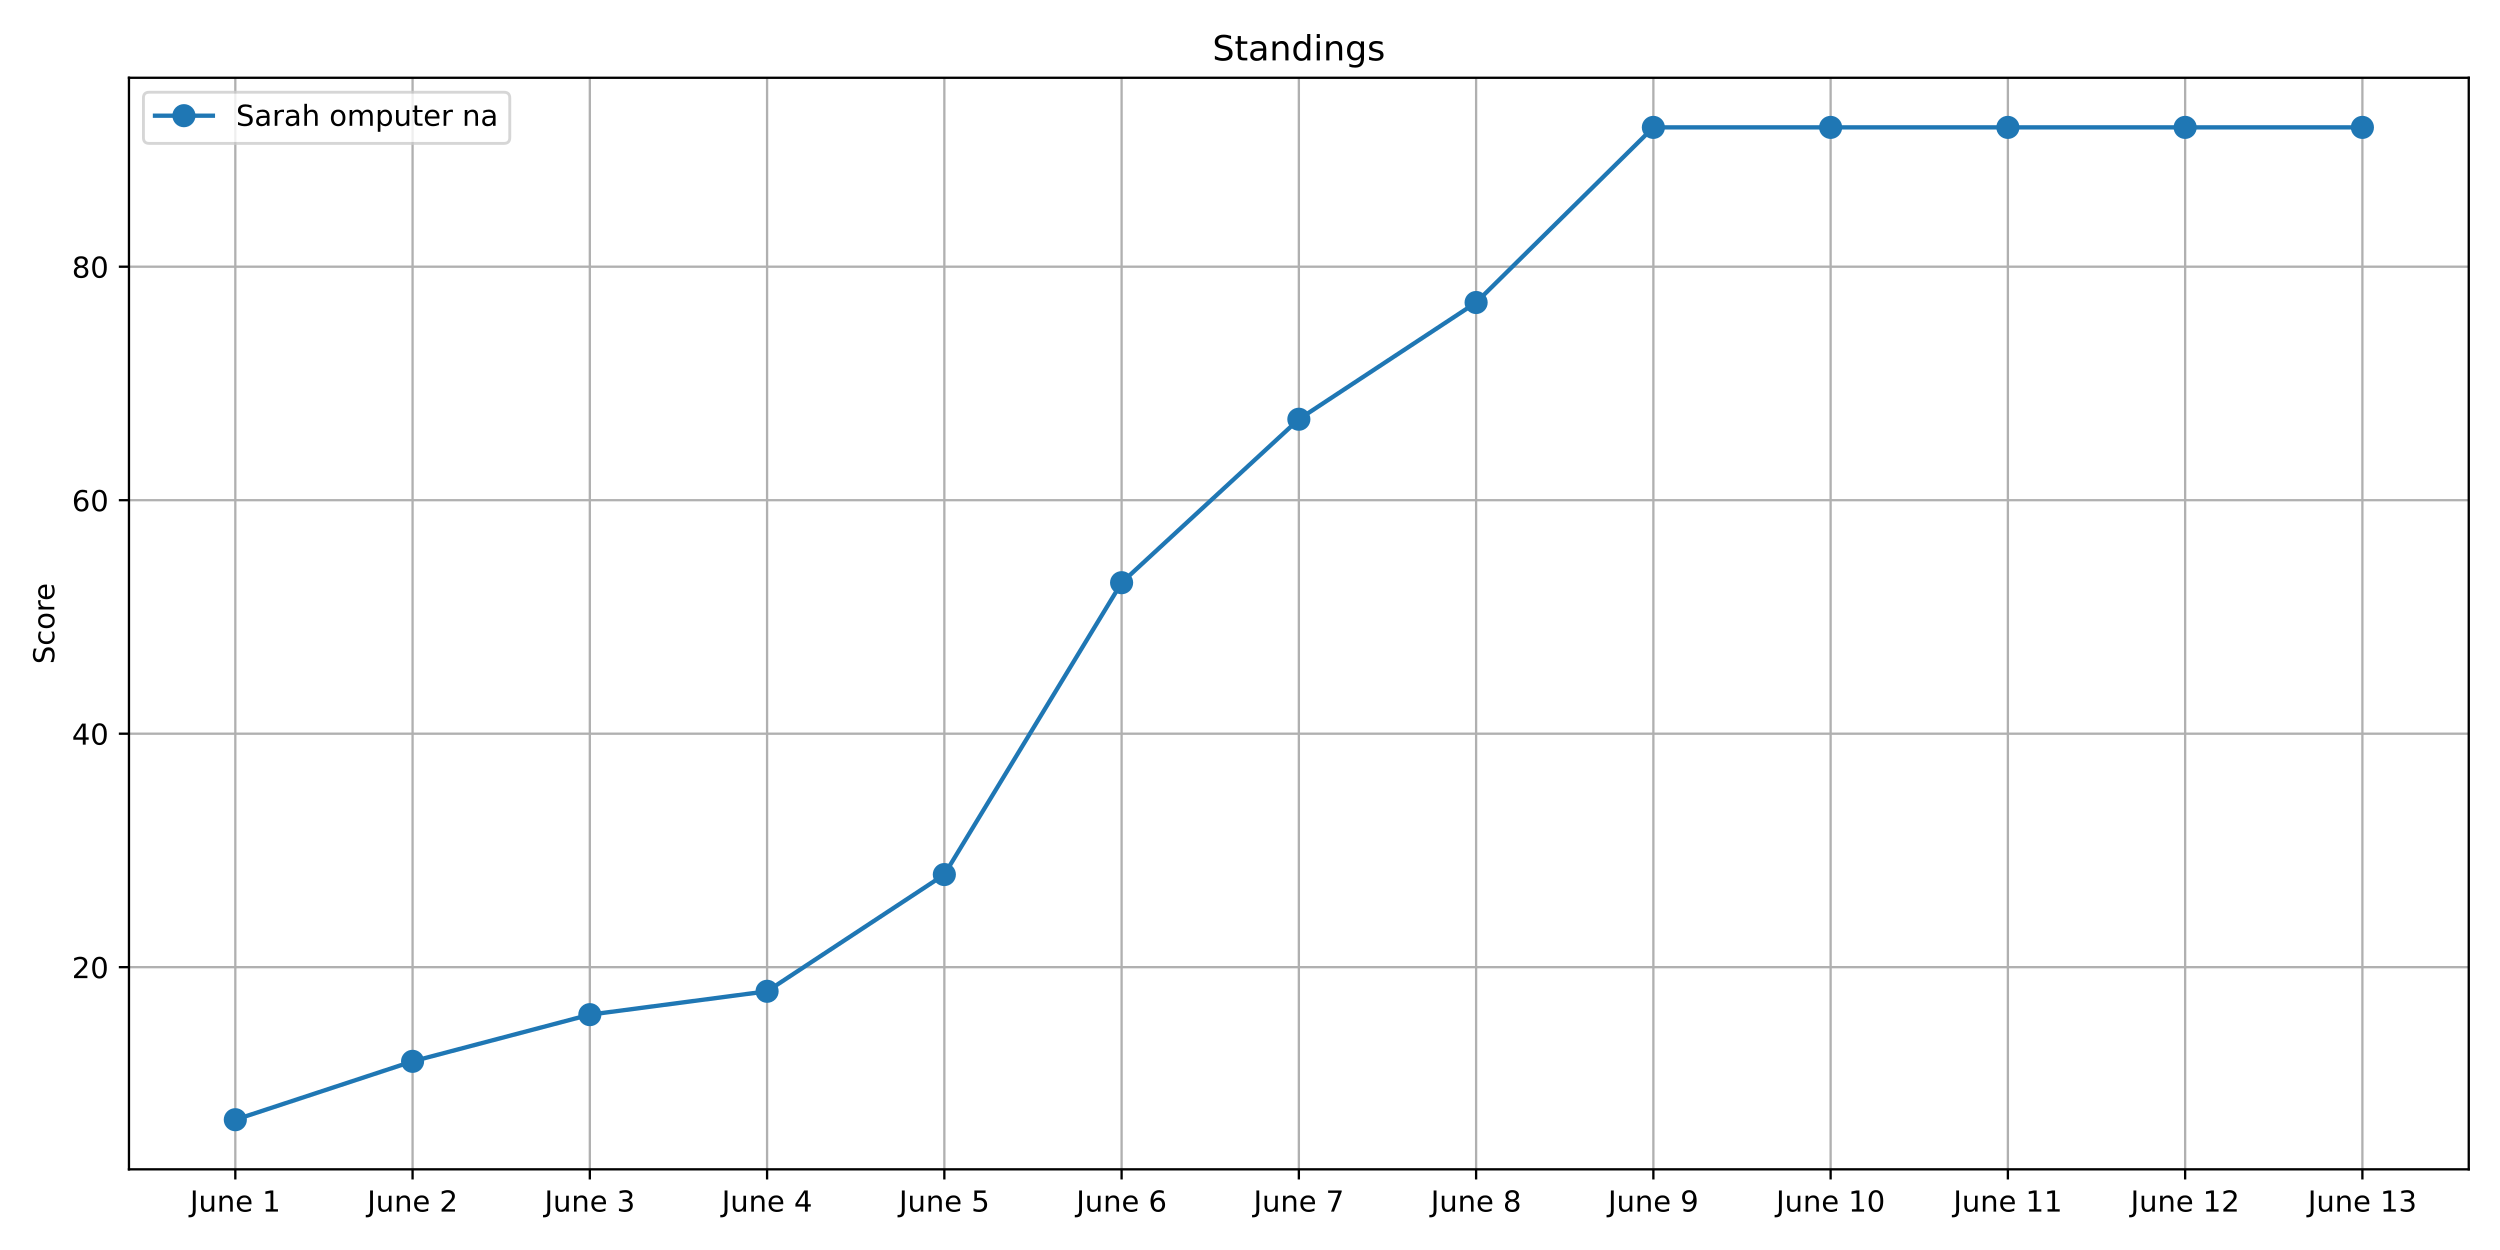
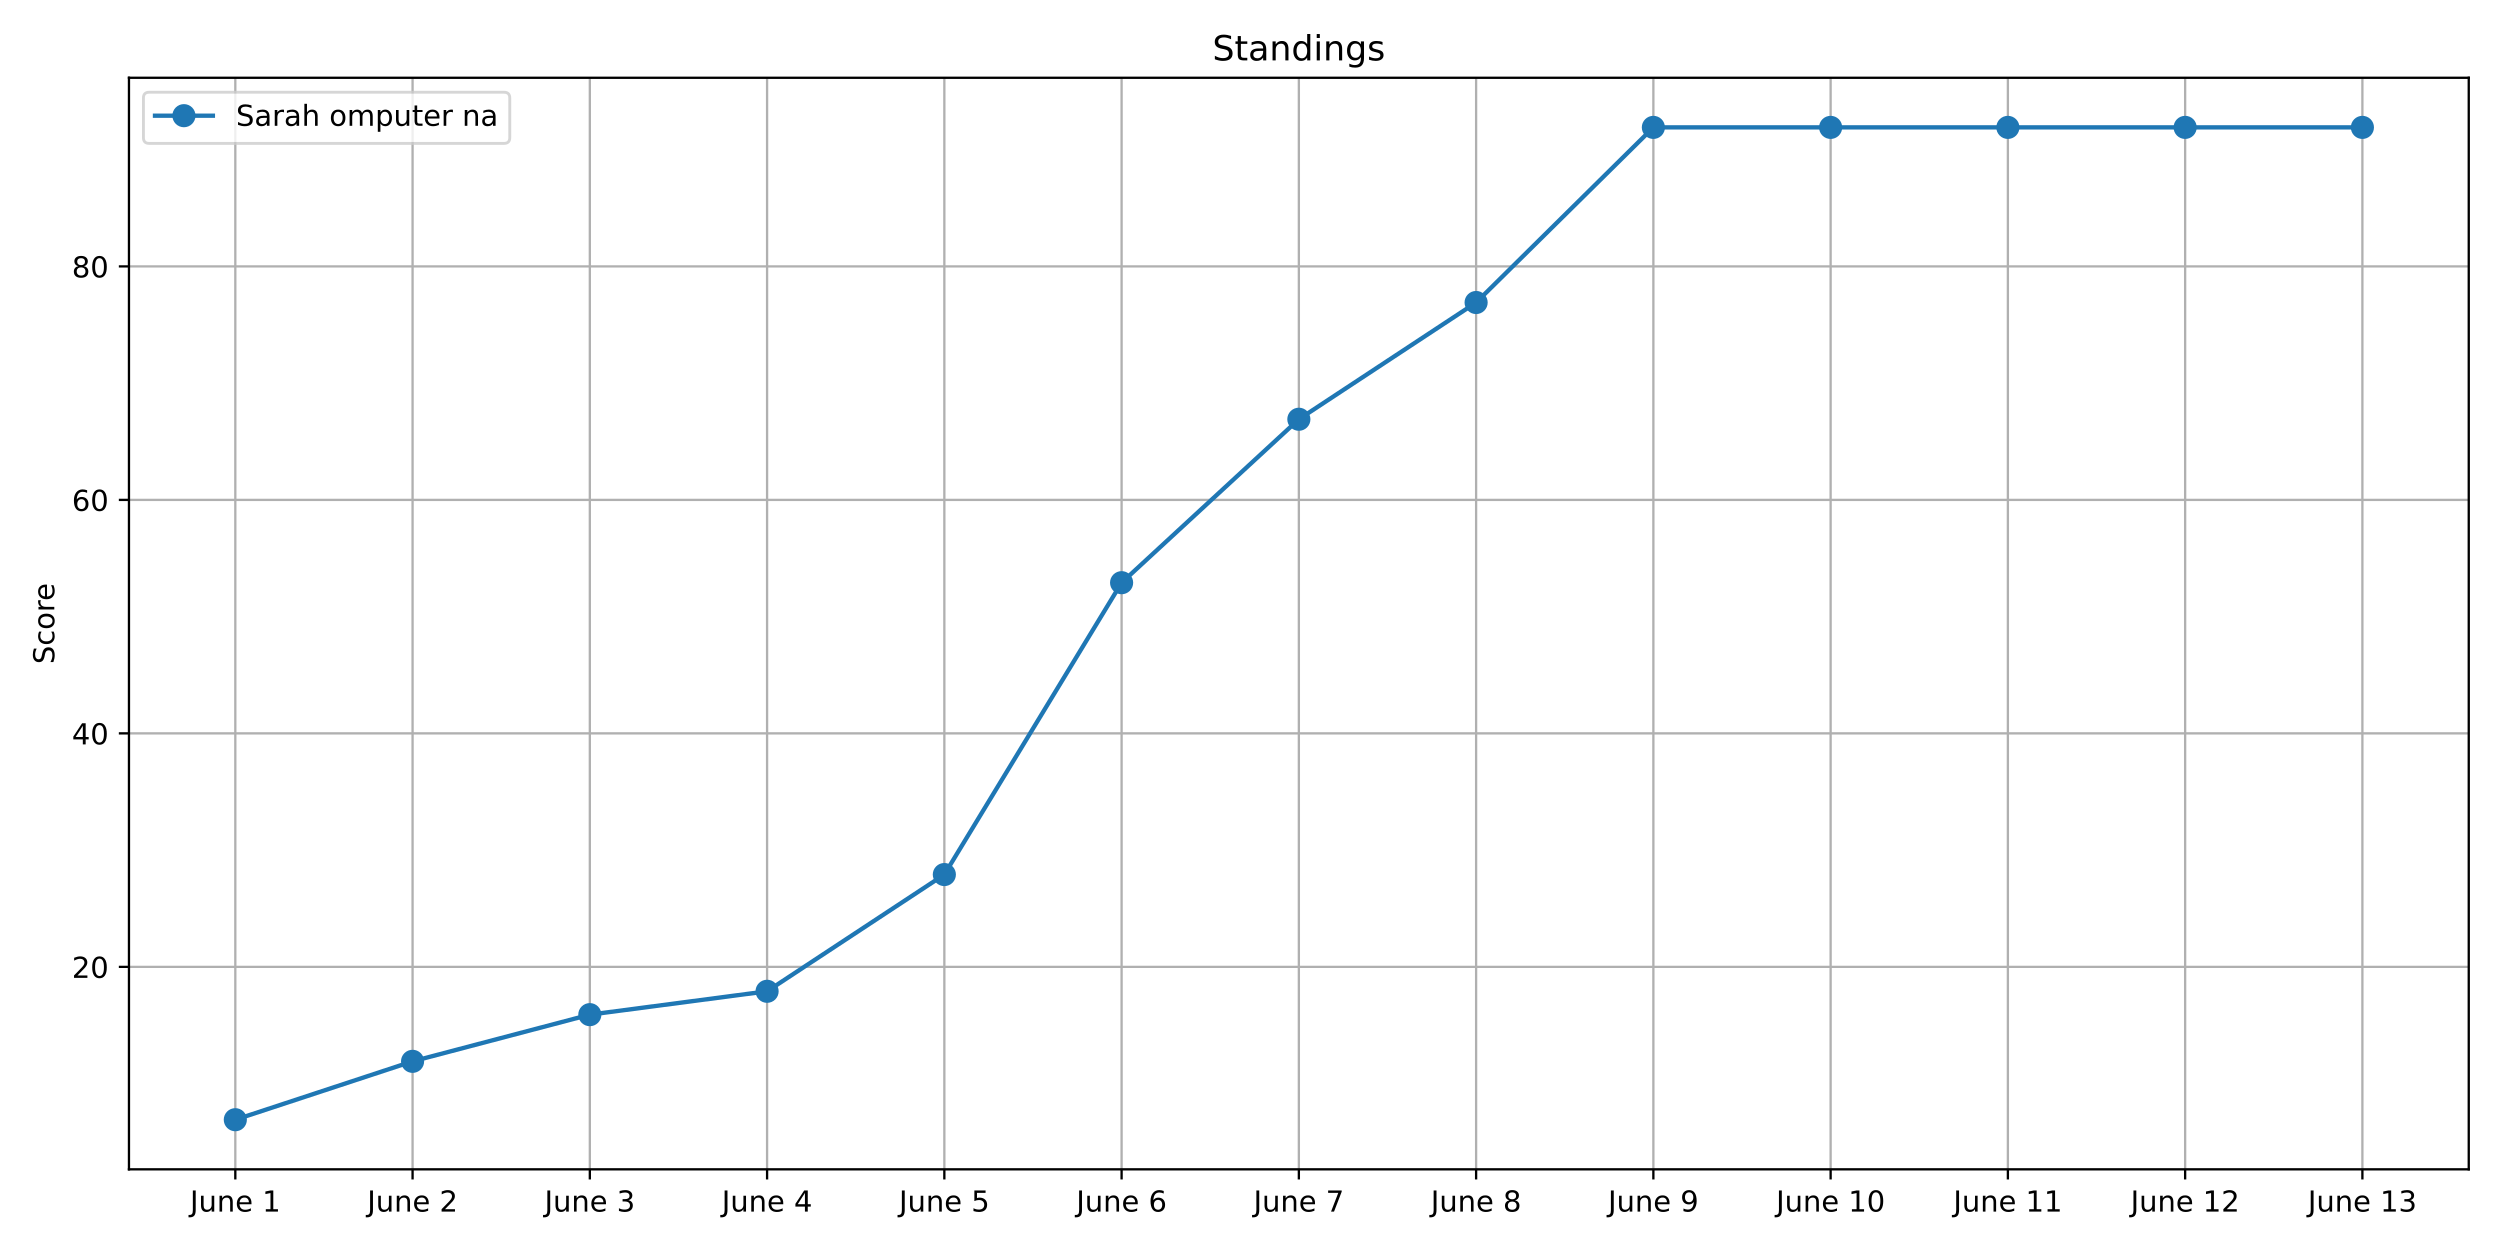
<svg xmlns="http://www.w3.org/2000/svg" xmlns:xlink="http://www.w3.org/1999/xlink" width="864pt" height="432pt" viewBox="0 0 864 432" version="1.1">
  <defs>
    <style type="text/css">*{stroke-linejoin: round; stroke-linecap: butt}</style>
  </defs>
  <g id="figure_1">
    <g id="patch_1">
      <path d="M 0 432  L 864 432  L 864 0  L 0 0  z " style="fill: #ffffff" />
    </g>
    <g id="axes_1">
      <g id="patch_2">
        <path d="M 44.57 404.12  L 853.2 404.12  L 853.2 26.88  L 44.57 26.88  z " style="fill: #ffffff" />
      </g>
      <g id="matplotlib.axis_1">
        <g id="xtick_1">
          <g id="line2d_1">
-             <path d="M 81.326 404.12  L 81.326 26.88  " clip-path="url(#pf2a5f1b191)" style="fill: none; stroke: #b0b0b0; stroke-width: 0.8; stroke-linecap: square" />
+             <path d="M 81.326 404.12  L 81.326 26.88  " clip-path="url(#p534ca5f3cb)" style="fill: none; stroke: #b0b0b0; stroke-width: 0.8; stroke-linecap: square" />
          </g>
          <g id="line2d_2">
            <defs>
-               <path id="m29b940ea93" d="M 0 0  L 0 3.5  " style="stroke: #000000; stroke-width: 0.8" />
+               <path id="mda66ce5b99" d="M 0 0  L 0 3.5  " style="stroke: #000000; stroke-width: 0.8" />
            </defs>
            <g>
-               <use xlink:href="#m29b940ea93" x="81.326" y="404.12" style="stroke: #000000; stroke-width: 0.8" />
+               <use xlink:href="#mda66ce5b99" x="81.326" y="404.12" style="stroke: #000000; stroke-width: 0.8" />
            </g>
          </g>
          <g id="text_1">
            <g transform="translate(65.66653 418.7184) scale(0.1 -0.1)">
              <defs>
                <path id="DejaVuSans-4a" d="M 628 4666  L 1259 4666  L 1259 325  Q 1259 -519 939 -900  Q 619 -1281 -91 -1281  L -331 -1281  L -331 -750  L -134 -750  Q 284 -750 456 -515  Q 628 -281 628 325  L 628 4666  z " transform="scale(0.015625)" />
                <path id="DejaVuSans-75" d="M 544 1381  L 544 3500  L 1119 3500  L 1119 1403  Q 1119 906 1312 657  Q 1506 409 1894 409  Q 2359 409 2629 706  Q 2900 1003 2900 1516  L 2900 3500  L 3475 3500  L 3475 0  L 2900 0  L 2900 538  Q 2691 219 2414 64  Q 2138 -91 1772 -91  Q 1169 -91 856 284  Q 544 659 544 1381  z M 1991 3584  L 1991 3584  z " transform="scale(0.015625)" />
                <path id="DejaVuSans-6e" d="M 3513 2113  L 3513 0  L 2938 0  L 2938 2094  Q 2938 2591 2744 2837  Q 2550 3084 2163 3084  Q 1697 3084 1428 2787  Q 1159 2491 1159 1978  L 1159 0  L 581 0  L 581 3500  L 1159 3500  L 1159 2956  Q 1366 3272 1645 3428  Q 1925 3584 2291 3584  Q 2894 3584 3203 3211  Q 3513 2838 3513 2113  z " transform="scale(0.015625)" />
                <path id="DejaVuSans-65" d="M 3597 1894  L 3597 1613  L 953 1613  Q 991 1019 1311 708  Q 1631 397 2203 397  Q 2534 397 2845 478  Q 3156 559 3463 722  L 3463 178  Q 3153 47 2828 -22  Q 2503 -91 2169 -91  Q 1331 -91 842 396  Q 353 884 353 1716  Q 353 2575 817 3079  Q 1281 3584 2069 3584  Q 2775 3584 3186 3129  Q 3597 2675 3597 1894  z M 3022 2063  Q 3016 2534 2758 2815  Q 2500 3097 2075 3097  Q 1594 3097 1305 2825  Q 1016 2553 972 2059  L 3022 2063  z " transform="scale(0.015625)" />
                <path id="DejaVuSans-20" transform="scale(0.015625)" />
                <path id="DejaVuSans-31" d="M 794 531  L 1825 531  L 1825 4091  L 703 3866  L 703 4441  L 1819 4666  L 2450 4666  L 2450 531  L 3481 531  L 3481 0  L 794 0  L 794 531  z " transform="scale(0.015625)" />
              </defs>
              <use xlink:href="#DejaVuSans-4a" />
              <use xlink:href="#DejaVuSans-75" x="29.492" />
              <use xlink:href="#DejaVuSans-6e" x="92.871" />
              <use xlink:href="#DejaVuSans-65" x="156.25" />
              <use xlink:href="#DejaVuSans-20" x="217.773" />
              <use xlink:href="#DejaVuSans-31" x="249.561" />
            </g>
          </g>
        </g>
        <g id="xtick_2">
          <g id="line2d_3">
-             <path d="M 142.586 404.12  L 142.586 26.88  " clip-path="url(#pf2a5f1b191)" style="fill: none; stroke: #b0b0b0; stroke-width: 0.8; stroke-linecap: square" />
+             <path d="M 142.586 404.12  L 142.586 26.88  " clip-path="url(#p534ca5f3cb)" style="fill: none; stroke: #b0b0b0; stroke-width: 0.8; stroke-linecap: square" />
          </g>
          <g id="line2d_4">
            <g>
-               <use xlink:href="#m29b940ea93" x="142.586" y="404.12" style="stroke: #000000; stroke-width: 0.8" />
+               <use xlink:href="#mda66ce5b99" x="142.586" y="404.12" style="stroke: #000000; stroke-width: 0.8" />
            </g>
          </g>
          <g id="text_2">
            <g transform="translate(126.9264 418.7184) scale(0.1 -0.1)">
              <defs>
                <path id="DejaVuSans-32" d="M 1228 531  L 3431 531  L 3431 0  L 469 0  L 469 531  Q 828 903 1448 1529  Q 2069 2156 2228 2338  Q 2531 2678 2651 2914  Q 2772 3150 2772 3378  Q 2772 3750 2511 3984  Q 2250 4219 1831 4219  Q 1534 4219 1204 4116  Q 875 4013 500 3803  L 500 4441  Q 881 4594 1212 4672  Q 1544 4750 1819 4750  Q 2544 4750 2975 4387  Q 3406 4025 3406 3419  Q 3406 3131 3298 2873  Q 3191 2616 2906 2266  Q 2828 2175 2409 1742  Q 1991 1309 1228 531  z " transform="scale(0.015625)" />
              </defs>
              <use xlink:href="#DejaVuSans-4a" />
              <use xlink:href="#DejaVuSans-75" x="29.492" />
              <use xlink:href="#DejaVuSans-6e" x="92.871" />
              <use xlink:href="#DejaVuSans-65" x="156.25" />
              <use xlink:href="#DejaVuSans-20" x="217.773" />
              <use xlink:href="#DejaVuSans-32" x="249.561" />
            </g>
          </g>
        </g>
        <g id="xtick_3">
          <g id="line2d_5">
-             <path d="M 203.846 404.12  L 203.846 26.88  " clip-path="url(#pf2a5f1b191)" style="fill: none; stroke: #b0b0b0; stroke-width: 0.8; stroke-linecap: square" />
+             <path d="M 203.846 404.12  L 203.846 26.88  " clip-path="url(#p534ca5f3cb)" style="fill: none; stroke: #b0b0b0; stroke-width: 0.8; stroke-linecap: square" />
          </g>
          <g id="line2d_6">
            <g>
-               <use xlink:href="#m29b940ea93" x="203.846" y="404.12" style="stroke: #000000; stroke-width: 0.8" />
+               <use xlink:href="#mda66ce5b99" x="203.846" y="404.12" style="stroke: #000000; stroke-width: 0.8" />
            </g>
          </g>
          <g id="text_3">
            <g transform="translate(188.1862 418.7184) scale(0.1 -0.1)">
              <defs>
                <path id="DejaVuSans-33" d="M 2597 2516  Q 3050 2419 3304 2112  Q 3559 1806 3559 1356  Q 3559 666 3084 287  Q 2609 -91 1734 -91  Q 1441 -91 1130 -33  Q 819 25 488 141  L 488 750  Q 750 597 1062 519  Q 1375 441 1716 441  Q 2309 441 2620 675  Q 2931 909 2931 1356  Q 2931 1769 2642 2001  Q 2353 2234 1838 2234  L 1294 2234  L 1294 2753  L 1863 2753  Q 2328 2753 2575 2939  Q 2822 3125 2822 3475  Q 2822 3834 2567 4026  Q 2313 4219 1838 4219  Q 1578 4219 1281 4162  Q 984 4106 628 3988  L 628 4550  Q 988 4650 1302 4700  Q 1616 4750 1894 4750  Q 2613 4750 3031 4423  Q 3450 4097 3450 3541  Q 3450 3153 3228 2886  Q 3006 2619 2597 2516  z " transform="scale(0.015625)" />
              </defs>
              <use xlink:href="#DejaVuSans-4a" />
              <use xlink:href="#DejaVuSans-75" x="29.492" />
              <use xlink:href="#DejaVuSans-6e" x="92.871" />
              <use xlink:href="#DejaVuSans-65" x="156.25" />
              <use xlink:href="#DejaVuSans-20" x="217.773" />
              <use xlink:href="#DejaVuSans-33" x="249.561" />
            </g>
          </g>
        </g>
        <g id="xtick_4">
          <g id="line2d_7">
-             <path d="M 265.105 404.12  L 265.105 26.88  " clip-path="url(#pf2a5f1b191)" style="fill: none; stroke: #b0b0b0; stroke-width: 0.8; stroke-linecap: square" />
+             <path d="M 265.105 404.12  L 265.105 26.88  " clip-path="url(#p534ca5f3cb)" style="fill: none; stroke: #b0b0b0; stroke-width: 0.8; stroke-linecap: square" />
          </g>
          <g id="line2d_8">
            <g>
-               <use xlink:href="#m29b940ea93" x="265.105" y="404.12" style="stroke: #000000; stroke-width: 0.8" />
+               <use xlink:href="#mda66ce5b99" x="265.105" y="404.12" style="stroke: #000000; stroke-width: 0.8" />
            </g>
          </g>
          <g id="text_4">
            <g transform="translate(249.4461 418.7184) scale(0.1 -0.1)">
              <defs>
                <path id="DejaVuSans-34" d="M 2419 4116  L 825 1625  L 2419 1625  L 2419 4116  z M 2253 4666  L 3047 4666  L 3047 1625  L 3713 1625  L 3713 1100  L 3047 1100  L 3047 0  L 2419 0  L 2419 1100  L 313 1100  L 313 1709  L 2253 4666  z " transform="scale(0.015625)" />
              </defs>
              <use xlink:href="#DejaVuSans-4a" />
              <use xlink:href="#DejaVuSans-75" x="29.492" />
              <use xlink:href="#DejaVuSans-6e" x="92.871" />
              <use xlink:href="#DejaVuSans-65" x="156.25" />
              <use xlink:href="#DejaVuSans-20" x="217.773" />
              <use xlink:href="#DejaVuSans-34" x="249.561" />
            </g>
          </g>
        </g>
        <g id="xtick_5">
          <g id="line2d_9">
-             <path d="M 326.365 404.12  L 326.365 26.88  " clip-path="url(#pf2a5f1b191)" style="fill: none; stroke: #b0b0b0; stroke-width: 0.8; stroke-linecap: square" />
+             <path d="M 326.365 404.12  L 326.365 26.88  " clip-path="url(#p534ca5f3cb)" style="fill: none; stroke: #b0b0b0; stroke-width: 0.8; stroke-linecap: square" />
          </g>
          <g id="line2d_10">
            <g>
-               <use xlink:href="#m29b940ea93" x="326.365" y="404.12" style="stroke: #000000; stroke-width: 0.8" />
+               <use xlink:href="#mda66ce5b99" x="326.365" y="404.12" style="stroke: #000000; stroke-width: 0.8" />
            </g>
          </g>
          <g id="text_5">
            <g transform="translate(310.7059 418.7184) scale(0.1 -0.1)">
              <defs>
                <path id="DejaVuSans-35" d="M 691 4666  L 3169 4666  L 3169 4134  L 1269 4134  L 1269 2991  Q 1406 3038 1543 3061  Q 1681 3084 1819 3084  Q 2600 3084 3056 2656  Q 3513 2228 3513 1497  Q 3513 744 3044 326  Q 2575 -91 1722 -91  Q 1428 -91 1123 -41  Q 819 9 494 109  L 494 744  Q 775 591 1075 516  Q 1375 441 1709 441  Q 2250 441 2565 725  Q 2881 1009 2881 1497  Q 2881 1984 2565 2268  Q 2250 2553 1709 2553  Q 1456 2553 1204 2497  Q 953 2441 691 2322  L 691 4666  z " transform="scale(0.015625)" />
              </defs>
              <use xlink:href="#DejaVuSans-4a" />
              <use xlink:href="#DejaVuSans-75" x="29.492" />
              <use xlink:href="#DejaVuSans-6e" x="92.871" />
              <use xlink:href="#DejaVuSans-65" x="156.25" />
              <use xlink:href="#DejaVuSans-20" x="217.773" />
              <use xlink:href="#DejaVuSans-35" x="249.561" />
            </g>
          </g>
        </g>
        <g id="xtick_6">
          <g id="line2d_11">
-             <path d="M 387.625 404.12  L 387.625 26.88  " clip-path="url(#pf2a5f1b191)" style="fill: none; stroke: #b0b0b0; stroke-width: 0.8; stroke-linecap: square" />
+             <path d="M 387.625 404.12  L 387.625 26.88  " clip-path="url(#p534ca5f3cb)" style="fill: none; stroke: #b0b0b0; stroke-width: 0.8; stroke-linecap: square" />
          </g>
          <g id="line2d_12">
            <g>
-               <use xlink:href="#m29b940ea93" x="387.625" y="404.12" style="stroke: #000000; stroke-width: 0.8" />
+               <use xlink:href="#mda66ce5b99" x="387.625" y="404.12" style="stroke: #000000; stroke-width: 0.8" />
            </g>
          </g>
          <g id="text_6">
            <g transform="translate(371.9658 418.7184) scale(0.1 -0.1)">
              <defs>
                <path id="DejaVuSans-36" d="M 2113 2584  Q 1688 2584 1439 2293  Q 1191 2003 1191 1497  Q 1191 994 1439 701  Q 1688 409 2113 409  Q 2538 409 2786 701  Q 3034 994 3034 1497  Q 3034 2003 2786 2293  Q 2538 2584 2113 2584  z M 3366 4563  L 3366 3988  Q 3128 4100 2886 4159  Q 2644 4219 2406 4219  Q 1781 4219 1451 3797  Q 1122 3375 1075 2522  Q 1259 2794 1537 2939  Q 1816 3084 2150 3084  Q 2853 3084 3261 2657  Q 3669 2231 3669 1497  Q 3669 778 3244 343  Q 2819 -91 2113 -91  Q 1303 -91 875 529  Q 447 1150 447 2328  Q 447 3434 972 4092  Q 1497 4750 2381 4750  Q 2619 4750 2861 4703  Q 3103 4656 3366 4563  z " transform="scale(0.015625)" />
              </defs>
              <use xlink:href="#DejaVuSans-4a" />
              <use xlink:href="#DejaVuSans-75" x="29.492" />
              <use xlink:href="#DejaVuSans-6e" x="92.871" />
              <use xlink:href="#DejaVuSans-65" x="156.25" />
              <use xlink:href="#DejaVuSans-20" x="217.773" />
              <use xlink:href="#DejaVuSans-36" x="249.561" />
            </g>
          </g>
        </g>
        <g id="xtick_7">
          <g id="line2d_13">
-             <path d="M 448.885 404.12  L 448.885 26.88  " clip-path="url(#pf2a5f1b191)" style="fill: none; stroke: #b0b0b0; stroke-width: 0.8; stroke-linecap: square" />
+             <path d="M 448.885 404.12  L 448.885 26.88  " clip-path="url(#p534ca5f3cb)" style="fill: none; stroke: #b0b0b0; stroke-width: 0.8; stroke-linecap: square" />
          </g>
          <g id="line2d_14">
            <g>
-               <use xlink:href="#m29b940ea93" x="448.885" y="404.12" style="stroke: #000000; stroke-width: 0.8" />
+               <use xlink:href="#mda66ce5b99" x="448.885" y="404.12" style="stroke: #000000; stroke-width: 0.8" />
            </g>
          </g>
          <g id="text_7">
            <g transform="translate(433.2256 418.7184) scale(0.1 -0.1)">
              <defs>
                <path id="DejaVuSans-37" d="M 525 4666  L 3525 4666  L 3525 4397  L 1831 0  L 1172 0  L 2766 4134  L 525 4134  L 525 4666  z " transform="scale(0.015625)" />
              </defs>
              <use xlink:href="#DejaVuSans-4a" />
              <use xlink:href="#DejaVuSans-75" x="29.492" />
              <use xlink:href="#DejaVuSans-6e" x="92.871" />
              <use xlink:href="#DejaVuSans-65" x="156.25" />
              <use xlink:href="#DejaVuSans-20" x="217.773" />
              <use xlink:href="#DejaVuSans-37" x="249.561" />
            </g>
          </g>
        </g>
        <g id="xtick_8">
          <g id="line2d_15">
-             <path d="M 510.145 404.12  L 510.145 26.88  " clip-path="url(#pf2a5f1b191)" style="fill: none; stroke: #b0b0b0; stroke-width: 0.8; stroke-linecap: square" />
+             <path d="M 510.145 404.12  L 510.145 26.88  " clip-path="url(#p534ca5f3cb)" style="fill: none; stroke: #b0b0b0; stroke-width: 0.8; stroke-linecap: square" />
          </g>
          <g id="line2d_16">
            <g>
-               <use xlink:href="#m29b940ea93" x="510.145" y="404.12" style="stroke: #000000; stroke-width: 0.8" />
+               <use xlink:href="#mda66ce5b99" x="510.145" y="404.12" style="stroke: #000000; stroke-width: 0.8" />
            </g>
          </g>
          <g id="text_8">
            <g transform="translate(494.4855 418.7184) scale(0.1 -0.1)">
              <defs>
                <path id="DejaVuSans-38" d="M 2034 2216  Q 1584 2216 1326 1975  Q 1069 1734 1069 1313  Q 1069 891 1326 650  Q 1584 409 2034 409  Q 2484 409 2743 651  Q 3003 894 3003 1313  Q 3003 1734 2745 1975  Q 2488 2216 2034 2216  z M 1403 2484  Q 997 2584 770 2862  Q 544 3141 544 3541  Q 544 4100 942 4425  Q 1341 4750 2034 4750  Q 2731 4750 3128 4425  Q 3525 4100 3525 3541  Q 3525 3141 3298 2862  Q 3072 2584 2669 2484  Q 3125 2378 3379 2068  Q 3634 1759 3634 1313  Q 3634 634 3220 271  Q 2806 -91 2034 -91  Q 1263 -91 848 271  Q 434 634 434 1313  Q 434 1759 690 2068  Q 947 2378 1403 2484  z M 1172 3481  Q 1172 3119 1398 2916  Q 1625 2713 2034 2713  Q 2441 2713 2670 2916  Q 2900 3119 2900 3481  Q 2900 3844 2670 4047  Q 2441 4250 2034 4250  Q 1625 4250 1398 4047  Q 1172 3844 1172 3481  z " transform="scale(0.015625)" />
              </defs>
              <use xlink:href="#DejaVuSans-4a" />
              <use xlink:href="#DejaVuSans-75" x="29.492" />
              <use xlink:href="#DejaVuSans-6e" x="92.871" />
              <use xlink:href="#DejaVuSans-65" x="156.25" />
              <use xlink:href="#DejaVuSans-20" x="217.773" />
              <use xlink:href="#DejaVuSans-38" x="249.561" />
            </g>
          </g>
        </g>
        <g id="xtick_9">
          <g id="line2d_17">
-             <path d="M 571.405 404.12  L 571.405 26.88  " clip-path="url(#pf2a5f1b191)" style="fill: none; stroke: #b0b0b0; stroke-width: 0.8; stroke-linecap: square" />
+             <path d="M 571.405 404.12  L 571.405 26.88  " clip-path="url(#p534ca5f3cb)" style="fill: none; stroke: #b0b0b0; stroke-width: 0.8; stroke-linecap: square" />
          </g>
          <g id="line2d_18">
            <g>
-               <use xlink:href="#m29b940ea93" x="571.405" y="404.12" style="stroke: #000000; stroke-width: 0.8" />
+               <use xlink:href="#mda66ce5b99" x="571.405" y="404.12" style="stroke: #000000; stroke-width: 0.8" />
            </g>
          </g>
          <g id="text_9">
            <g transform="translate(555.7453 418.7184) scale(0.1 -0.1)">
              <defs>
                <path id="DejaVuSans-39" d="M 703 97  L 703 672  Q 941 559 1184 500  Q 1428 441 1663 441  Q 2288 441 2617 861  Q 2947 1281 2994 2138  Q 2813 1869 2534 1725  Q 2256 1581 1919 1581  Q 1219 1581 811 2004  Q 403 2428 403 3163  Q 403 3881 828 4315  Q 1253 4750 1959 4750  Q 2769 4750 3195 4129  Q 3622 3509 3622 2328  Q 3622 1225 3098 567  Q 2575 -91 1691 -91  Q 1453 -91 1209 -44  Q 966 3 703 97  z M 1959 2075  Q 2384 2075 2632 2365  Q 2881 2656 2881 3163  Q 2881 3666 2632 3958  Q 2384 4250 1959 4250  Q 1534 4250 1286 3958  Q 1038 3666 1038 3163  Q 1038 2656 1286 2365  Q 1534 2075 1959 2075  z " transform="scale(0.015625)" />
              </defs>
              <use xlink:href="#DejaVuSans-4a" />
              <use xlink:href="#DejaVuSans-75" x="29.492" />
              <use xlink:href="#DejaVuSans-6e" x="92.871" />
              <use xlink:href="#DejaVuSans-65" x="156.25" />
              <use xlink:href="#DejaVuSans-20" x="217.773" />
              <use xlink:href="#DejaVuSans-39" x="249.561" />
            </g>
          </g>
        </g>
        <g id="xtick_10">
          <g id="line2d_19">
-             <path d="M 632.665 404.12  L 632.665 26.88  " clip-path="url(#pf2a5f1b191)" style="fill: none; stroke: #b0b0b0; stroke-width: 0.8; stroke-linecap: square" />
+             <path d="M 632.665 404.12  L 632.665 26.88  " clip-path="url(#p534ca5f3cb)" style="fill: none; stroke: #b0b0b0; stroke-width: 0.8; stroke-linecap: square" />
          </g>
          <g id="line2d_20">
            <g>
-               <use xlink:href="#m29b940ea93" x="632.665" y="404.12" style="stroke: #000000; stroke-width: 0.8" />
+               <use xlink:href="#mda66ce5b99" x="632.665" y="404.12" style="stroke: #000000; stroke-width: 0.8" />
            </g>
          </g>
          <g id="text_10">
            <g transform="translate(613.8239 418.7184) scale(0.1 -0.1)">
              <defs>
                <path id="DejaVuSans-30" d="M 2034 4250  Q 1547 4250 1301 3770  Q 1056 3291 1056 2328  Q 1056 1369 1301 889  Q 1547 409 2034 409  Q 2525 409 2770 889  Q 3016 1369 3016 2328  Q 3016 3291 2770 3770  Q 2525 4250 2034 4250  z M 2034 4750  Q 2819 4750 3233 4129  Q 3647 3509 3647 2328  Q 3647 1150 3233 529  Q 2819 -91 2034 -91  Q 1250 -91 836 529  Q 422 1150 422 2328  Q 422 3509 836 4129  Q 1250 4750 2034 4750  z " transform="scale(0.015625)" />
              </defs>
              <use xlink:href="#DejaVuSans-4a" />
              <use xlink:href="#DejaVuSans-75" x="29.492" />
              <use xlink:href="#DejaVuSans-6e" x="92.871" />
              <use xlink:href="#DejaVuSans-65" x="156.25" />
              <use xlink:href="#DejaVuSans-20" x="217.773" />
              <use xlink:href="#DejaVuSans-31" x="249.561" />
              <use xlink:href="#DejaVuSans-30" x="313.184" />
            </g>
          </g>
        </g>
        <g id="xtick_11">
          <g id="line2d_21">
-             <path d="M 693.924 404.12  L 693.924 26.88  " clip-path="url(#pf2a5f1b191)" style="fill: none; stroke: #b0b0b0; stroke-width: 0.8; stroke-linecap: square" />
+             <path d="M 693.924 404.12  L 693.924 26.88  " clip-path="url(#p534ca5f3cb)" style="fill: none; stroke: #b0b0b0; stroke-width: 0.8; stroke-linecap: square" />
          </g>
          <g id="line2d_22">
            <g>
-               <use xlink:href="#m29b940ea93" x="693.924" y="404.12" style="stroke: #000000; stroke-width: 0.8" />
+               <use xlink:href="#mda66ce5b99" x="693.924" y="404.12" style="stroke: #000000; stroke-width: 0.8" />
            </g>
          </g>
          <g id="text_11">
            <g transform="translate(675.0838 418.7184) scale(0.1 -0.1)">
              <use xlink:href="#DejaVuSans-4a" />
              <use xlink:href="#DejaVuSans-75" x="29.492" />
              <use xlink:href="#DejaVuSans-6e" x="92.871" />
              <use xlink:href="#DejaVuSans-65" x="156.25" />
              <use xlink:href="#DejaVuSans-20" x="217.773" />
              <use xlink:href="#DejaVuSans-31" x="249.561" />
              <use xlink:href="#DejaVuSans-31" x="313.184" />
            </g>
          </g>
        </g>
        <g id="xtick_12">
          <g id="line2d_23">
-             <path d="M 755.184 404.12  L 755.184 26.88  " clip-path="url(#pf2a5f1b191)" style="fill: none; stroke: #b0b0b0; stroke-width: 0.8; stroke-linecap: square" />
+             <path d="M 755.184 404.12  L 755.184 26.88  " clip-path="url(#p534ca5f3cb)" style="fill: none; stroke: #b0b0b0; stroke-width: 0.8; stroke-linecap: square" />
          </g>
          <g id="line2d_24">
            <g>
-               <use xlink:href="#m29b940ea93" x="755.184" y="404.12" style="stroke: #000000; stroke-width: 0.8" />
+               <use xlink:href="#mda66ce5b99" x="755.184" y="404.12" style="stroke: #000000; stroke-width: 0.8" />
            </g>
          </g>
          <g id="text_12">
            <g transform="translate(736.3436 418.7184) scale(0.1 -0.1)">
              <use xlink:href="#DejaVuSans-4a" />
              <use xlink:href="#DejaVuSans-75" x="29.492" />
              <use xlink:href="#DejaVuSans-6e" x="92.871" />
              <use xlink:href="#DejaVuSans-65" x="156.25" />
              <use xlink:href="#DejaVuSans-20" x="217.773" />
              <use xlink:href="#DejaVuSans-31" x="249.561" />
              <use xlink:href="#DejaVuSans-32" x="313.184" />
            </g>
          </g>
        </g>
        <g id="xtick_13">
          <g id="line2d_25">
-             <path d="M 816.444 404.12  L 816.444 26.88  " clip-path="url(#pf2a5f1b191)" style="fill: none; stroke: #b0b0b0; stroke-width: 0.8; stroke-linecap: square" />
+             <path d="M 816.444 404.12  L 816.444 26.88  " clip-path="url(#p534ca5f3cb)" style="fill: none; stroke: #b0b0b0; stroke-width: 0.8; stroke-linecap: square" />
          </g>
          <g id="line2d_26">
            <g>
-               <use xlink:href="#m29b940ea93" x="816.444" y="404.12" style="stroke: #000000; stroke-width: 0.8" />
+               <use xlink:href="#mda66ce5b99" x="816.444" y="404.12" style="stroke: #000000; stroke-width: 0.8" />
            </g>
          </g>
          <g id="text_13">
            <g transform="translate(797.6035 418.7184) scale(0.1 -0.1)">
              <use xlink:href="#DejaVuSans-4a" />
              <use xlink:href="#DejaVuSans-75" x="29.492" />
              <use xlink:href="#DejaVuSans-6e" x="92.871" />
              <use xlink:href="#DejaVuSans-65" x="156.25" />
              <use xlink:href="#DejaVuSans-20" x="217.773" />
              <use xlink:href="#DejaVuSans-31" x="249.561" />
              <use xlink:href="#DejaVuSans-33" x="313.184" />
            </g>
          </g>
        </g>
      </g>
      <g id="matplotlib.axis_2">
        <g id="ytick_1">
          <g id="line2d_27">
-             <path d="M 44.57 334.254  L 853.2 334.254  " clip-path="url(#pf2a5f1b191)" style="fill: none; stroke: #b0b0b0; stroke-width: 0.8; stroke-linecap: square" />
+             <path d="M 44.57 334.148  L 853.2 334.148  " clip-path="url(#p534ca5f3cb)" style="fill: none; stroke: #b0b0b0; stroke-width: 0.8; stroke-linecap: square" />
          </g>
          <g id="line2d_28">
            <defs>
-               <path id="m7d0031627d" d="M 0 0  L -3.5 0  " style="stroke: #000000; stroke-width: 0.8" />
+               <path id="m051b3fa340" d="M 0 0  L -3.5 0  " style="stroke: #000000; stroke-width: 0.8" />
            </defs>
            <g>
-               <use xlink:href="#m7d0031627d" x="44.57" y="334.254" style="stroke: #000000; stroke-width: 0.8" />
+               <use xlink:href="#m051b3fa340" x="44.57" y="334.148" style="stroke: #000000; stroke-width: 0.8" />
            </g>
          </g>
          <g id="text_14">
-             <g transform="translate(24.845 338.0537) scale(0.1 -0.1)">
+             <g transform="translate(24.845 337.9468) scale(0.1 -0.1)">
              <use xlink:href="#DejaVuSans-32" />
              <use xlink:href="#DejaVuSans-30" x="63.623" />
            </g>
          </g>
        </g>
        <g id="ytick_2">
          <g id="line2d_29">
-             <path d="M 44.57 253.561  L 853.2 253.561  " clip-path="url(#pf2a5f1b191)" style="fill: none; stroke: #b0b0b0; stroke-width: 0.8; stroke-linecap: square" />
+             <path d="M 44.57 253.455  L 853.2 253.455  " clip-path="url(#p534ca5f3cb)" style="fill: none; stroke: #b0b0b0; stroke-width: 0.8; stroke-linecap: square" />
          </g>
          <g id="line2d_30">
            <g>
-               <use xlink:href="#m7d0031627d" x="44.57" y="253.561" style="stroke: #000000; stroke-width: 0.8" />
+               <use xlink:href="#m051b3fa340" x="44.57" y="253.455" style="stroke: #000000; stroke-width: 0.8" />
            </g>
          </g>
          <g id="text_15">
-             <g transform="translate(24.845 257.3607) scale(0.1 -0.1)">
+             <g transform="translate(24.845 257.2537) scale(0.1 -0.1)">
              <use xlink:href="#DejaVuSans-34" />
              <use xlink:href="#DejaVuSans-30" x="63.623" />
            </g>
          </g>
        </g>
        <g id="ytick_3">
          <g id="line2d_31">
-             <path d="M 44.57 172.868  L 853.2 172.868  " clip-path="url(#pf2a5f1b191)" style="fill: none; stroke: #b0b0b0; stroke-width: 0.8; stroke-linecap: square" />
+             <path d="M 44.57 172.761  L 853.2 172.761  " clip-path="url(#p534ca5f3cb)" style="fill: none; stroke: #b0b0b0; stroke-width: 0.8; stroke-linecap: square" />
          </g>
          <g id="line2d_32">
            <g>
-               <use xlink:href="#m7d0031627d" x="44.57" y="172.868" style="stroke: #000000; stroke-width: 0.8" />
+               <use xlink:href="#m051b3fa340" x="44.57" y="172.761" style="stroke: #000000; stroke-width: 0.8" />
            </g>
          </g>
          <g id="text_16">
-             <g transform="translate(24.845 176.6676) scale(0.1 -0.1)">
+             <g transform="translate(24.845 176.5607) scale(0.1 -0.1)">
              <use xlink:href="#DejaVuSans-36" />
              <use xlink:href="#DejaVuSans-30" x="63.623" />
            </g>
          </g>
        </g>
        <g id="ytick_4">
          <g id="line2d_33">
-             <path d="M 44.57 92.175  L 853.2 92.175  " clip-path="url(#pf2a5f1b191)" style="fill: none; stroke: #b0b0b0; stroke-width: 0.8; stroke-linecap: square" />
+             <path d="M 44.57 92.068  L 853.2 92.068  " clip-path="url(#p534ca5f3cb)" style="fill: none; stroke: #b0b0b0; stroke-width: 0.8; stroke-linecap: square" />
          </g>
          <g id="line2d_34">
            <g>
-               <use xlink:href="#m7d0031627d" x="44.57" y="92.175" style="stroke: #000000; stroke-width: 0.8" />
+               <use xlink:href="#m051b3fa340" x="44.57" y="92.068" style="stroke: #000000; stroke-width: 0.8" />
            </g>
          </g>
          <g id="text_17">
-             <g transform="translate(24.845 95.97457) scale(0.1 -0.1)">
+             <g transform="translate(24.845 95.86763) scale(0.1 -0.1)">
              <use xlink:href="#DejaVuSans-38" />
              <use xlink:href="#DejaVuSans-30" x="63.623" />
            </g>
          </g>
        </g>
        <g id="text_18">
          <g transform="translate(18.76531 229.5023) rotate(-90) scale(0.1 -0.1)">
            <defs>
              <path id="DejaVuSans-53" d="M 3425 4513  L 3425 3897  Q 3066 4069 2747 4153  Q 2428 4238 2131 4238  Q 1616 4238 1336 4038  Q 1056 3838 1056 3469  Q 1056 3159 1242 3001  Q 1428 2844 1947 2747  L 2328 2669  Q 3034 2534 3370 2195  Q 3706 1856 3706 1288  Q 3706 609 3251 259  Q 2797 -91 1919 -91  Q 1588 -91 1214 -16  Q 841 59 441 206  L 441 856  Q 825 641 1194 531  Q 1563 422 1919 422  Q 2459 422 2753 634  Q 3047 847 3047 1241  Q 3047 1584 2836 1778  Q 2625 1972 2144 2069  L 1759 2144  Q 1053 2284 737 2584  Q 422 2884 422 3419  Q 422 4038 858 4394  Q 1294 4750 2059 4750  Q 2388 4750 2728 4690  Q 3069 4631 3425 4513  z " transform="scale(0.015625)" />
              <path id="DejaVuSans-63" d="M 3122 3366  L 3122 2828  Q 2878 2963 2633 3030  Q 2388 3097 2138 3097  Q 1578 3097 1268 2742  Q 959 2388 959 1747  Q 959 1106 1268 751  Q 1578 397 2138 397  Q 2388 397 2633 464  Q 2878 531 3122 666  L 3122 134  Q 2881 22 2623 -34  Q 2366 -91 2075 -91  Q 1284 -91 818 406  Q 353 903 353 1747  Q 353 2603 823 3093  Q 1294 3584 2113 3584  Q 2378 3584 2631 3529  Q 2884 3475 3122 3366  z " transform="scale(0.015625)" />
              <path id="DejaVuSans-6f" d="M 1959 3097  Q 1497 3097 1228 2736  Q 959 2375 959 1747  Q 959 1119 1226 758  Q 1494 397 1959 397  Q 2419 397 2687 759  Q 2956 1122 2956 1747  Q 2956 2369 2687 2733  Q 2419 3097 1959 3097  z M 1959 3584  Q 2709 3584 3137 3096  Q 3566 2609 3566 1747  Q 3566 888 3137 398  Q 2709 -91 1959 -91  Q 1206 -91 779 398  Q 353 888 353 1747  Q 353 2609 779 3096  Q 1206 3584 1959 3584  z " transform="scale(0.015625)" />
              <path id="DejaVuSans-72" d="M 2631 2963  Q 2534 3019 2420 3045  Q 2306 3072 2169 3072  Q 1681 3072 1420 2755  Q 1159 2438 1159 1844  L 1159 0  L 581 0  L 581 3500  L 1159 3500  L 1159 2956  Q 1341 3275 1631 3429  Q 1922 3584 2338 3584  Q 2397 3584 2469 3576  Q 2541 3569 2628 3553  L 2631 2963  z " transform="scale(0.015625)" />
            </defs>
            <use xlink:href="#DejaVuSans-53" />
            <use xlink:href="#DejaVuSans-63" x="63.477" />
            <use xlink:href="#DejaVuSans-6f" x="118.457" />
            <use xlink:href="#DejaVuSans-72" x="179.639" />
            <use xlink:href="#DejaVuSans-65" x="218.502" />
          </g>
        </g>
      </g>
      <g id="line2d_35">
-         <path d="M 81.326 386.973  L 142.586 366.799  L 203.846 350.661  L 265.105 342.592  L 326.365 302.245  L 387.625 201.379  L 448.885 144.894  L 510.145 104.547  L 571.405 44.027  L 632.665 44.027  L 693.924 44.027  L 755.184 44.027  L 816.444 44.027  " clip-path="url(#pf2a5f1b191)" style="fill: none; stroke: #1f77b4; stroke-width: 1.5; stroke-linecap: square" />
+         <path d="M 81.326 386.973  L 142.586 366.799  L 203.846 350.661  L 265.105 342.592  L 326.365 302.245  L 387.625 201.379  L 448.885 144.894  L 510.145 104.547  L 571.405 44.027  L 632.665 44.027  L 693.924 44.027  L 755.184 44.027  L 816.444 44.027  " clip-path="url(#p534ca5f3cb)" style="fill: none; stroke: #1f77b4; stroke-width: 1.5; stroke-linecap: square" />
        <defs>
-           <path id="m849e350b66" d="M 0 3.5  C 0.928 3.5 1.819 3.131 2.475 2.475  C 3.131 1.819 3.5 0.928 3.5 0  C 3.5 -0.928 3.131 -1.819 2.475 -2.475  C 1.819 -3.131 0.928 -3.5 0 -3.5  C -0.928 -3.5 -1.819 -3.131 -2.475 -2.475  C -3.131 -1.819 -3.5 -0.928 -3.5 0  C -3.5 0.928 -3.131 1.819 -2.475 2.475  C -1.819 3.131 -0.928 3.5 0 3.5  z " style="stroke: #1f77b4" />
+           <path id="m2b30674b66" d="M 0 3.5  C 0.928 3.5 1.819 3.131 2.475 2.475  C 3.131 1.819 3.5 0.928 3.5 0  C 3.5 -0.928 3.131 -1.819 2.475 -2.475  C 1.819 -3.131 0.928 -3.5 0 -3.5  C -0.928 -3.5 -1.819 -3.131 -2.475 -2.475  C -3.131 -1.819 -3.5 -0.928 -3.5 0  C -3.5 0.928 -3.131 1.819 -2.475 2.475  C -1.819 3.131 -0.928 3.5 0 3.5  z " style="stroke: #1f77b4" />
        </defs>
-         <g clip-path="url(#pf2a5f1b191)">
-           <use xlink:href="#m849e350b66" x="81.326" y="386.973" style="fill: #1f77b4; stroke: #1f77b4" />
-           <use xlink:href="#m849e350b66" x="142.586" y="366.799" style="fill: #1f77b4; stroke: #1f77b4" />
-           <use xlink:href="#m849e350b66" x="203.846" y="350.661" style="fill: #1f77b4; stroke: #1f77b4" />
-           <use xlink:href="#m849e350b66" x="265.105" y="342.592" style="fill: #1f77b4; stroke: #1f77b4" />
-           <use xlink:href="#m849e350b66" x="326.365" y="302.245" style="fill: #1f77b4; stroke: #1f77b4" />
-           <use xlink:href="#m849e350b66" x="387.625" y="201.379" style="fill: #1f77b4; stroke: #1f77b4" />
-           <use xlink:href="#m849e350b66" x="448.885" y="144.894" style="fill: #1f77b4; stroke: #1f77b4" />
-           <use xlink:href="#m849e350b66" x="510.145" y="104.547" style="fill: #1f77b4; stroke: #1f77b4" />
-           <use xlink:href="#m849e350b66" x="571.405" y="44.027" style="fill: #1f77b4; stroke: #1f77b4" />
-           <use xlink:href="#m849e350b66" x="632.665" y="44.027" style="fill: #1f77b4; stroke: #1f77b4" />
-           <use xlink:href="#m849e350b66" x="693.924" y="44.027" style="fill: #1f77b4; stroke: #1f77b4" />
-           <use xlink:href="#m849e350b66" x="755.184" y="44.027" style="fill: #1f77b4; stroke: #1f77b4" />
-           <use xlink:href="#m849e350b66" x="816.444" y="44.027" style="fill: #1f77b4; stroke: #1f77b4" />
+         <g clip-path="url(#p534ca5f3cb)">
+           <use xlink:href="#m2b30674b66" x="81.326" y="386.973" style="fill: #1f77b4; stroke: #1f77b4" />
+           <use xlink:href="#m2b30674b66" x="142.586" y="366.799" style="fill: #1f77b4; stroke: #1f77b4" />
+           <use xlink:href="#m2b30674b66" x="203.846" y="350.661" style="fill: #1f77b4; stroke: #1f77b4" />
+           <use xlink:href="#m2b30674b66" x="265.105" y="342.592" style="fill: #1f77b4; stroke: #1f77b4" />
+           <use xlink:href="#m2b30674b66" x="326.365" y="302.245" style="fill: #1f77b4; stroke: #1f77b4" />
+           <use xlink:href="#m2b30674b66" x="387.625" y="201.379" style="fill: #1f77b4; stroke: #1f77b4" />
+           <use xlink:href="#m2b30674b66" x="448.885" y="144.894" style="fill: #1f77b4; stroke: #1f77b4" />
+           <use xlink:href="#m2b30674b66" x="510.145" y="104.547" style="fill: #1f77b4; stroke: #1f77b4" />
+           <use xlink:href="#m2b30674b66" x="571.405" y="44.027" style="fill: #1f77b4; stroke: #1f77b4" />
+           <use xlink:href="#m2b30674b66" x="632.665" y="44.027" style="fill: #1f77b4; stroke: #1f77b4" />
+           <use xlink:href="#m2b30674b66" x="693.924" y="44.027" style="fill: #1f77b4; stroke: #1f77b4" />
+           <use xlink:href="#m2b30674b66" x="755.184" y="44.027" style="fill: #1f77b4; stroke: #1f77b4" />
+           <use xlink:href="#m2b30674b66" x="816.444" y="44.027" style="fill: #1f77b4; stroke: #1f77b4" />
        </g>
      </g>
      <g id="patch_3">
        <path d="M 44.57 404.12  L 44.57 26.88  " style="fill: none; stroke: #000000; stroke-width: 0.8; stroke-linejoin: miter; stroke-linecap: square" />
      </g>
      <g id="patch_4">
        <path d="M 853.2 404.12  L 853.2 26.88  " style="fill: none; stroke: #000000; stroke-width: 0.8; stroke-linejoin: miter; stroke-linecap: square" />
      </g>
      <g id="patch_5">
        <path d="M 44.57 404.12  L 853.2 404.12  " style="fill: none; stroke: #000000; stroke-width: 0.8; stroke-linejoin: miter; stroke-linecap: square" />
      </g>
      <g id="patch_6">
        <path d="M 44.57 26.88  L 853.2 26.88  " style="fill: none; stroke: #000000; stroke-width: 0.8; stroke-linejoin: miter; stroke-linecap: square" />
      </g>
      <g id="text_19">
        <g transform="translate(419.0312 20.88) scale(0.12 -0.12)">
          <defs>
            <path id="DejaVuSans-74" d="M 1172 4494  L 1172 3500  L 2356 3500  L 2356 3053  L 1172 3053  L 1172 1153  Q 1172 725 1289 603  Q 1406 481 1766 481  L 2356 481  L 2356 0  L 1766 0  Q 1100 0 847 248  Q 594 497 594 1153  L 594 3053  L 172 3053  L 172 3500  L 594 3500  L 594 4494  L 1172 4494  z " transform="scale(0.015625)" />
            <path id="DejaVuSans-61" d="M 2194 1759  Q 1497 1759 1228 1600  Q 959 1441 959 1056  Q 959 750 1161 570  Q 1363 391 1709 391  Q 2188 391 2477 730  Q 2766 1069 2766 1631  L 2766 1759  L 2194 1759  z M 3341 1997  L 3341 0  L 2766 0  L 2766 531  Q 2569 213 2275 61  Q 1981 -91 1556 -91  Q 1019 -91 701 211  Q 384 513 384 1019  Q 384 1609 779 1909  Q 1175 2209 1959 2209  L 2766 2209  L 2766 2266  Q 2766 2663 2505 2880  Q 2244 3097 1772 3097  Q 1472 3097 1187 3025  Q 903 2953 641 2809  L 641 3341  Q 956 3463 1253 3523  Q 1550 3584 1831 3584  Q 2591 3584 2966 3190  Q 3341 2797 3341 1997  z " transform="scale(0.015625)" />
            <path id="DejaVuSans-64" d="M 2906 2969  L 2906 4863  L 3481 4863  L 3481 0  L 2906 0  L 2906 525  Q 2725 213 2448 61  Q 2172 -91 1784 -91  Q 1150 -91 751 415  Q 353 922 353 1747  Q 353 2572 751 3078  Q 1150 3584 1784 3584  Q 2172 3584 2448 3432  Q 2725 3281 2906 2969  z M 947 1747  Q 947 1113 1208 752  Q 1469 391 1925 391  Q 2381 391 2643 752  Q 2906 1113 2906 1747  Q 2906 2381 2643 2742  Q 2381 3103 1925 3103  Q 1469 3103 1208 2742  Q 947 2381 947 1747  z " transform="scale(0.015625)" />
            <path id="DejaVuSans-69" d="M 603 3500  L 1178 3500  L 1178 0  L 603 0  L 603 3500  z M 603 4863  L 1178 4863  L 1178 4134  L 603 4134  L 603 4863  z " transform="scale(0.015625)" />
            <path id="DejaVuSans-67" d="M 2906 1791  Q 2906 2416 2648 2759  Q 2391 3103 1925 3103  Q 1463 3103 1205 2759  Q 947 2416 947 1791  Q 947 1169 1205 825  Q 1463 481 1925 481  Q 2391 481 2648 825  Q 2906 1169 2906 1791  z M 3481 434  Q 3481 -459 3084 -895  Q 2688 -1331 1869 -1331  Q 1566 -1331 1297 -1286  Q 1028 -1241 775 -1147  L 775 -588  Q 1028 -725 1275 -790  Q 1522 -856 1778 -856  Q 2344 -856 2625 -561  Q 2906 -266 2906 331  L 2906 616  Q 2728 306 2450 153  Q 2172 0 1784 0  Q 1141 0 747 490  Q 353 981 353 1791  Q 353 2603 747 3093  Q 1141 3584 1784 3584  Q 2172 3584 2450 3431  Q 2728 3278 2906 2969  L 2906 3500  L 3481 3500  L 3481 434  z " transform="scale(0.015625)" />
            <path id="DejaVuSans-73" d="M 2834 3397  L 2834 2853  Q 2591 2978 2328 3040  Q 2066 3103 1784 3103  Q 1356 3103 1142 2972  Q 928 2841 928 2578  Q 928 2378 1081 2264  Q 1234 2150 1697 2047  L 1894 2003  Q 2506 1872 2764 1633  Q 3022 1394 3022 966  Q 3022 478 2636 193  Q 2250 -91 1575 -91  Q 1294 -91 989 -36  Q 684 19 347 128  L 347 722  Q 666 556 975 473  Q 1284 391 1588 391  Q 1994 391 2212 530  Q 2431 669 2431 922  Q 2431 1156 2273 1281  Q 2116 1406 1581 1522  L 1381 1569  Q 847 1681 609 1914  Q 372 2147 372 2553  Q 372 3047 722 3315  Q 1072 3584 1716 3584  Q 2034 3584 2315 3537  Q 2597 3491 2834 3397  z " transform="scale(0.015625)" />
          </defs>
          <use xlink:href="#DejaVuSans-53" />
          <use xlink:href="#DejaVuSans-74" x="63.477" />
          <use xlink:href="#DejaVuSans-61" x="102.686" />
          <use xlink:href="#DejaVuSans-6e" x="163.965" />
          <use xlink:href="#DejaVuSans-64" x="227.344" />
          <use xlink:href="#DejaVuSans-69" x="290.82" />
          <use xlink:href="#DejaVuSans-6e" x="318.604" />
          <use xlink:href="#DejaVuSans-67" x="381.982" />
          <use xlink:href="#DejaVuSans-73" x="445.459" />
        </g>
      </g>
      <g id="legend_1">
        <g id="patch_7">
          <path d="M 51.57 49.558  L 174.175 49.558  Q 176.175 49.558 176.175 47.558  L 176.175 33.88  Q 176.175 31.88 174.175 31.88  L 51.57 31.88  Q 49.57 31.88 49.57 33.88  L 49.57 47.558  Q 49.57 49.558 51.57 49.558  z " style="fill: #ffffff; opacity: 0.8; stroke: #cccccc; stroke-linejoin: miter" />
        </g>
        <g id="line2d_36">
          <path d="M 53.57 39.978  L 63.57 39.978  L 73.57 39.978  " style="fill: none; stroke: #1f77b4; stroke-width: 1.5; stroke-linecap: square" />
          <g>
-             <use xlink:href="#m849e350b66" x="63.57" y="39.978" style="fill: #1f77b4; stroke: #1f77b4" />
+             <use xlink:href="#m2b30674b66" x="63.57" y="39.978" style="fill: #1f77b4; stroke: #1f77b4" />
          </g>
        </g>
        <g id="text_20">
          <g transform="translate(81.57 43.47844) scale(0.1 -0.1)">
            <defs>
              <path id="DejaVuSans-68" d="M 3513 2113  L 3513 0  L 2938 0  L 2938 2094  Q 2938 2591 2744 2837  Q 2550 3084 2163 3084  Q 1697 3084 1428 2787  Q 1159 2491 1159 1978  L 1159 0  L 581 0  L 581 4863  L 1159 4863  L 1159 2956  Q 1366 3272 1645 3428  Q 1925 3584 2291 3584  Q 2894 3584 3203 3211  Q 3513 2838 3513 2113  z " transform="scale(0.015625)" />
              <path id="DejaVuSans-6d" d="M 3328 2828  Q 3544 3216 3844 3400  Q 4144 3584 4550 3584  Q 5097 3584 5394 3201  Q 5691 2819 5691 2113  L 5691 0  L 5113 0  L 5113 2094  Q 5113 2597 4934 2840  Q 4756 3084 4391 3084  Q 3944 3084 3684 2787  Q 3425 2491 3425 1978  L 3425 0  L 2847 0  L 2847 2094  Q 2847 2600 2669 2842  Q 2491 3084 2119 3084  Q 1678 3084 1418 2786  Q 1159 2488 1159 1978  L 1159 0  L 581 0  L 581 3500  L 1159 3500  L 1159 2956  Q 1356 3278 1631 3431  Q 1906 3584 2284 3584  Q 2666 3584 2933 3390  Q 3200 3197 3328 2828  z " transform="scale(0.015625)" />
              <path id="DejaVuSans-70" d="M 1159 525  L 1159 -1331  L 581 -1331  L 581 3500  L 1159 3500  L 1159 2969  Q 1341 3281 1617 3432  Q 1894 3584 2278 3584  Q 2916 3584 3314 3078  Q 3713 2572 3713 1747  Q 3713 922 3314 415  Q 2916 -91 2278 -91  Q 1894 -91 1617 61  Q 1341 213 1159 525  z M 3116 1747  Q 3116 2381 2855 2742  Q 2594 3103 2138 3103  Q 1681 3103 1420 2742  Q 1159 2381 1159 1747  Q 1159 1113 1420 752  Q 1681 391 2138 391  Q 2594 391 2855 752  Q 3116 1113 3116 1747  z " transform="scale(0.015625)" />
            </defs>
            <use xlink:href="#DejaVuSans-53" />
            <use xlink:href="#DejaVuSans-61" x="63.477" />
            <use xlink:href="#DejaVuSans-72" x="124.756" />
            <use xlink:href="#DejaVuSans-61" x="165.869" />
            <use xlink:href="#DejaVuSans-68" x="227.148" />
            <use xlink:href="#DejaVuSans-20" x="290.527" />
            <use xlink:href="#DejaVuSans-6f" x="322.314" />
            <use xlink:href="#DejaVuSans-6d" x="383.496" />
            <use xlink:href="#DejaVuSans-70" x="480.908" />
            <use xlink:href="#DejaVuSans-75" x="544.385" />
            <use xlink:href="#DejaVuSans-74" x="607.764" />
            <use xlink:href="#DejaVuSans-65" x="646.973" />
            <use xlink:href="#DejaVuSans-72" x="708.496" />
            <use xlink:href="#DejaVuSans-20" x="749.609" />
            <use xlink:href="#DejaVuSans-6e" x="781.396" />
            <use xlink:href="#DejaVuSans-61" x="844.775" />
          </g>
        </g>
      </g>
    </g>
  </g>
  <defs>
-     <clipPath id="pf2a5f1b191">
+     <clipPath id="p534ca5f3cb">
      <rect x="44.57" y="26.88" width="808.63" height="377.24" />
    </clipPath>
  </defs>
</svg>
